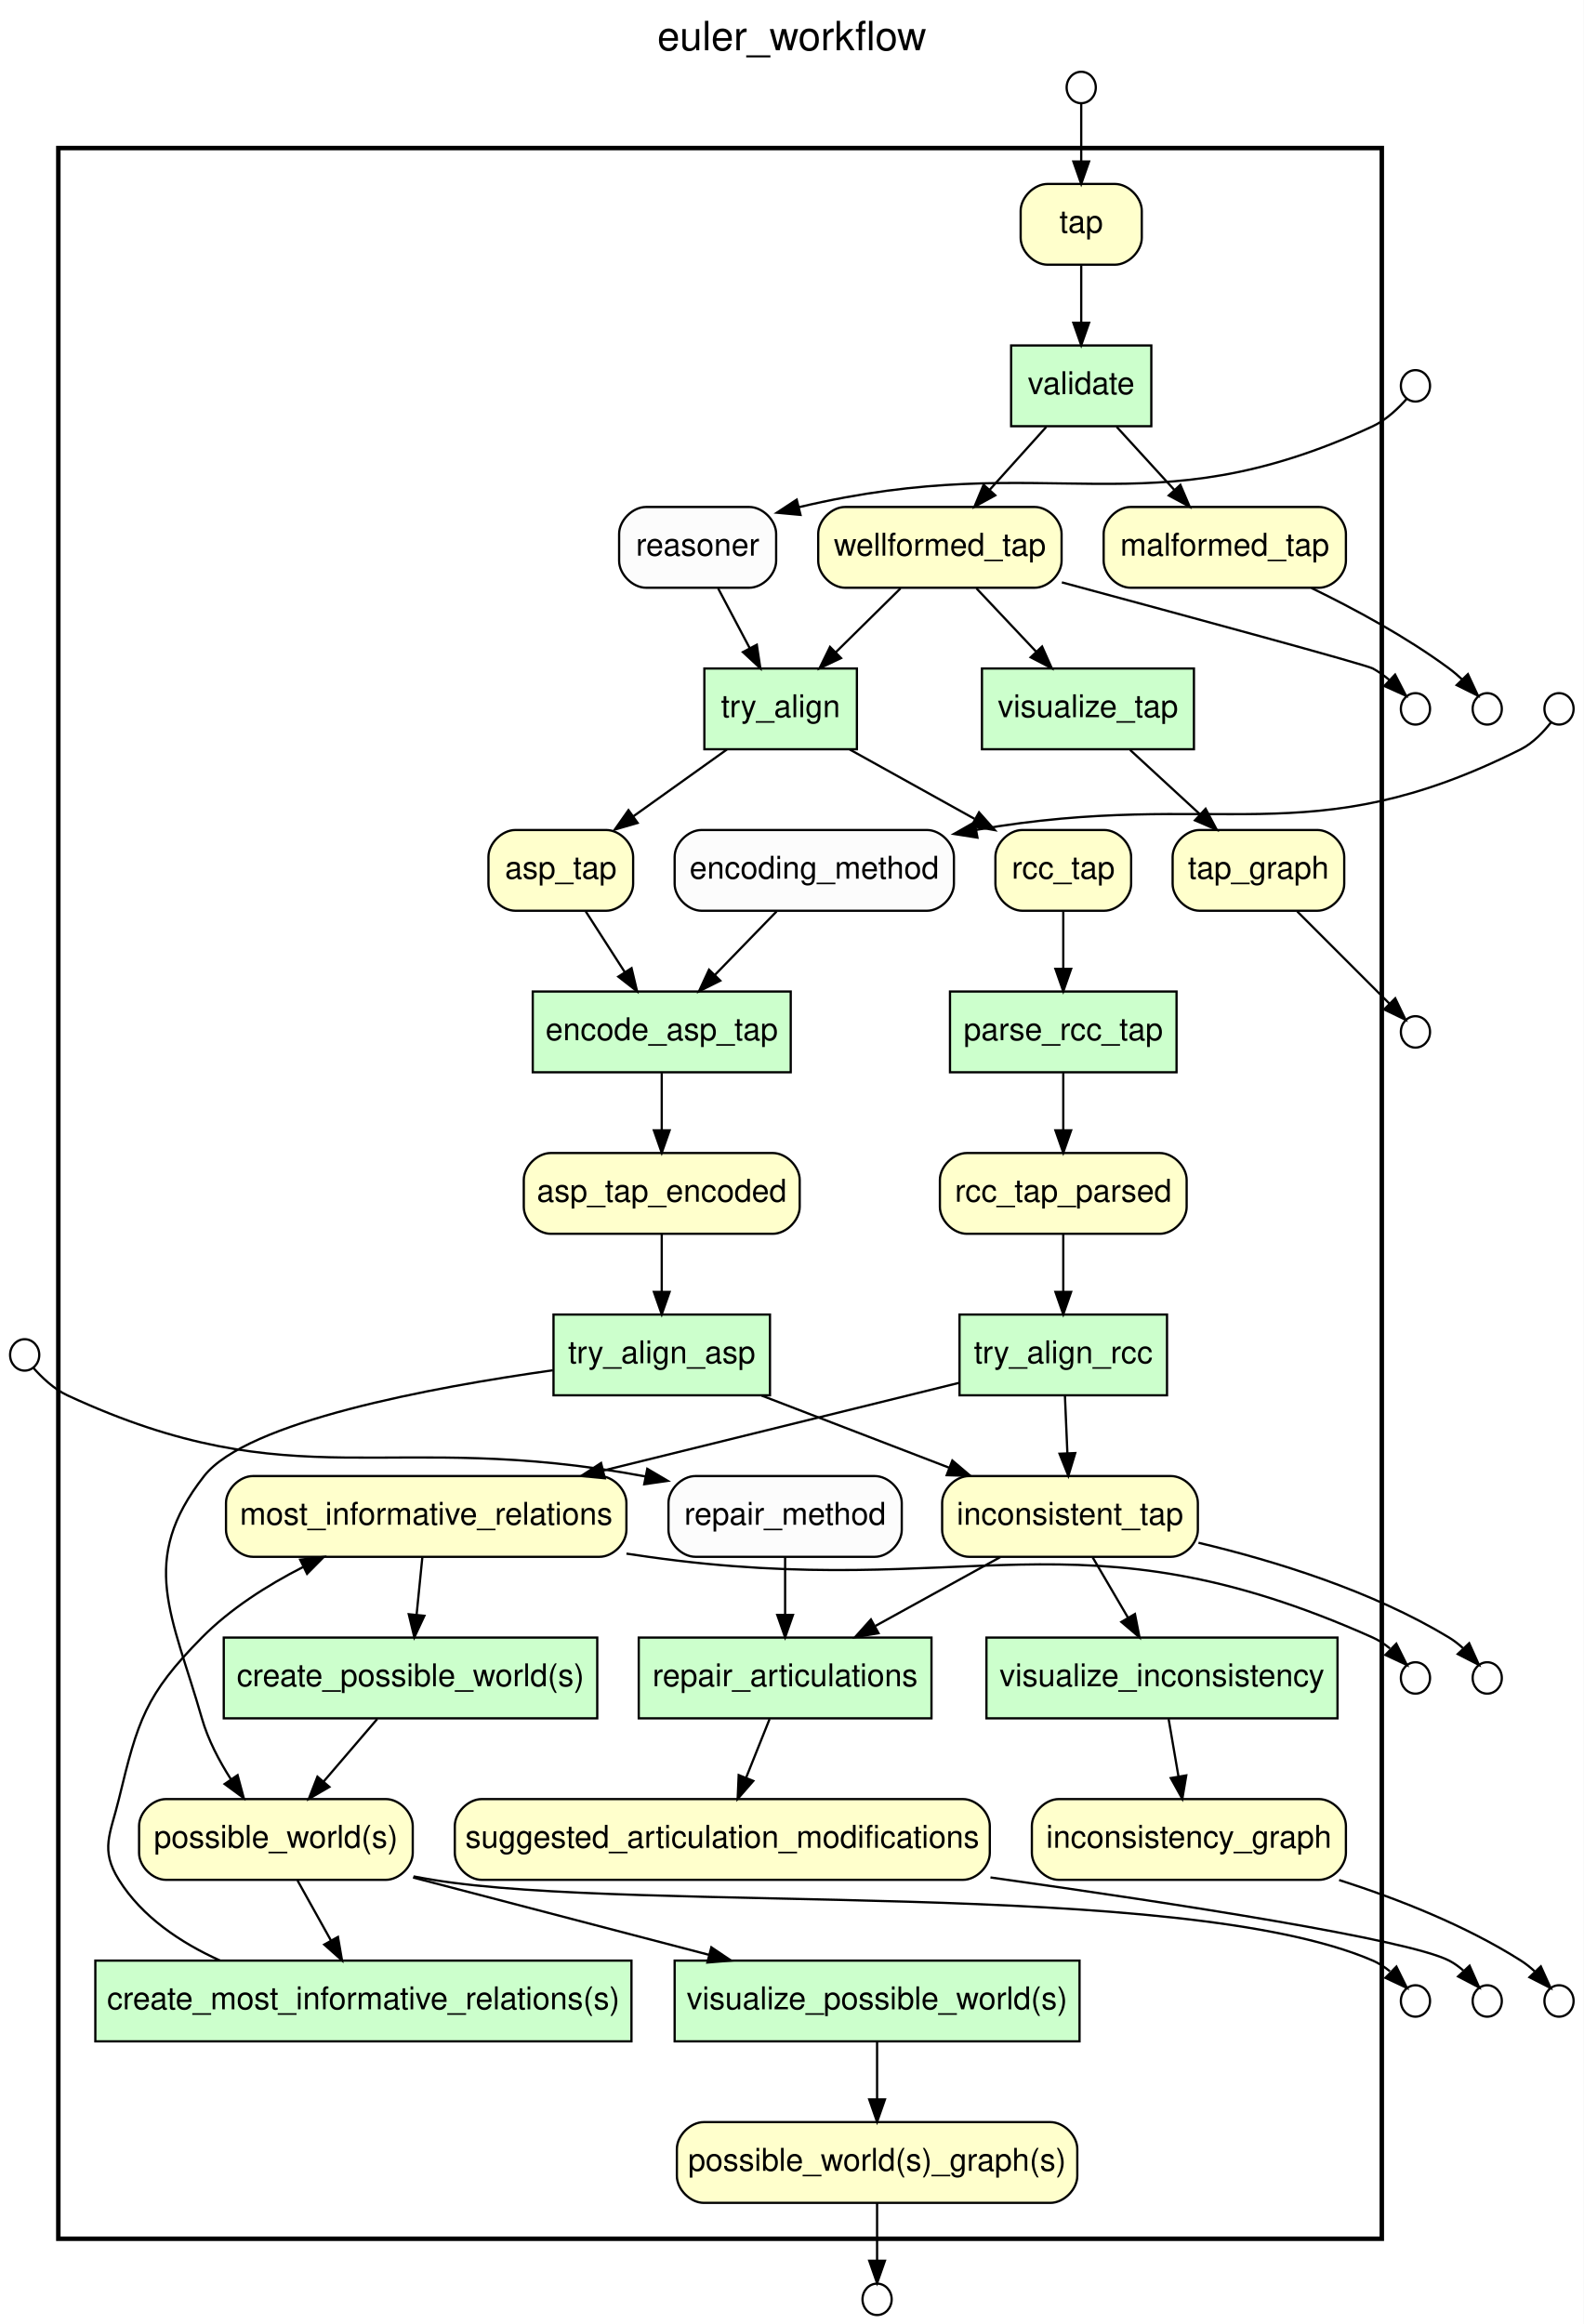
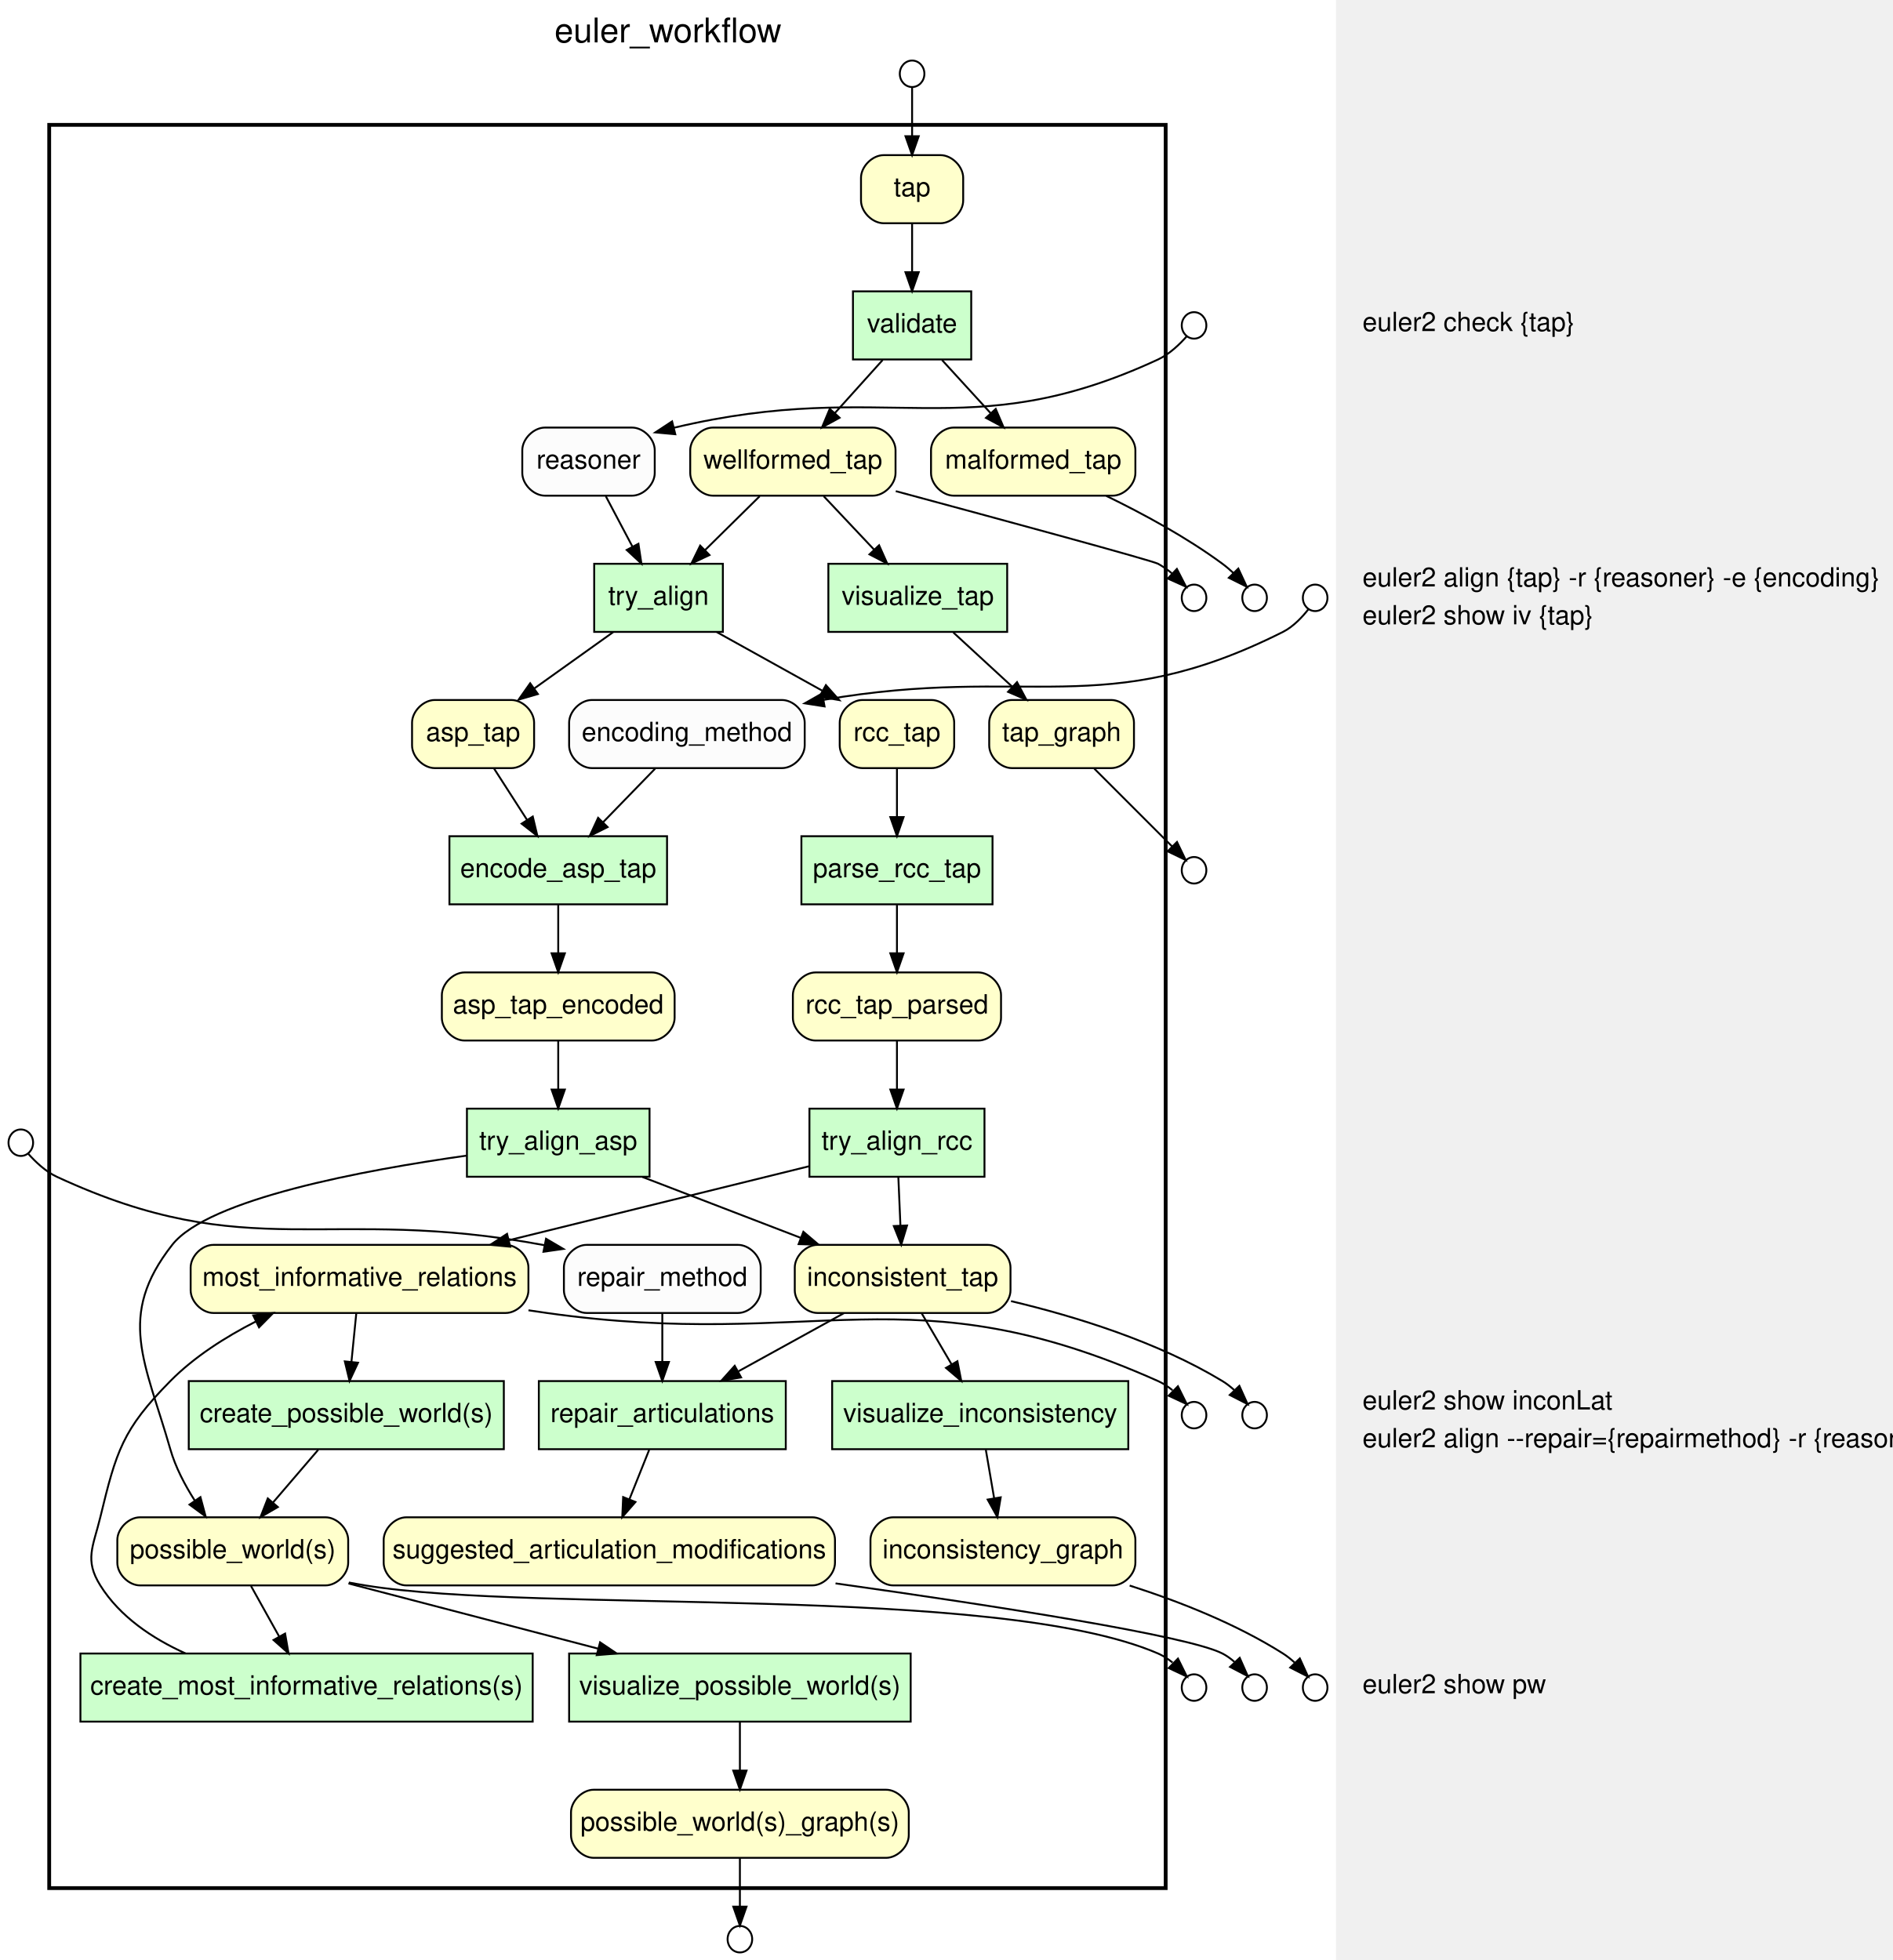
- <svg xmlns="http://www.w3.org/2000/svg" width="706pt" height="1036pt" viewBox="0.00 0.00 706.00 1036.00">
+ <svg xmlns="http://www.w3.org/2000/svg" width="1000pt" height="1036pt" viewBox="0.00 0.00 1000.00 1036.00">
  <g id="graph0" class="graph" transform="scale(1 1) rotate(0) translate(4 1032)">
    <polygon fill="white" stroke="none" points="-4,4 -4,-1032 702,-1032 702,4 -4,4" />
    <text text-anchor="middle" x="349" y="-1009.6" font-family="Helvetica,sans-Serif" font-size="18.00">euler_workflow</text>
    <g id="clust1" class="cluster">
      <polygon fill="none" stroke="black" stroke-width="2" points="22,-34 22,-966 612,-966 612,-34 22,-34" />
    </g>
    <g id="clust2" class="cluster">
      <polygon fill="none" stroke="black" stroke-width="0" points="30,-42 30,-958 604,-958 604,-42 30,-42" />
    </g>
    <g id="node1" class="node">
      <polygon fill="#ccffcc" stroke="black" points="509.25,-878 446.75,-878 446.75,-842 509.25,-842 509.25,-878" />
-       <text text-anchor="middle" x="478" y="-856.3" font-family="Helvetica,sans-Serif" font-size="14.00">validate</text>
+       <a target="_blank" href="https://github.com/EulerProject/EulerX/blob/00d5a0d1f58caae0473b595fbb1f5e29b20c515e/src-el/checker.py#L12">
+         <text text-anchor="middle" x="478" y="-856.3" font-family="Helvetica,sans-Serif" font-size="14.00">validate</text>
+       </a>
    </g>
    <g id="node13" class="node">
      <path fill="#ffffcc" stroke="black" d="M457.25,-806C457.25,-806 372.75,-806 372.75,-806 366.75,-806 360.75,-800 360.75,-794 360.75,-794 360.75,-782 360.75,-782 360.75,-776 366.75,-770 372.75,-770 372.75,-770 457.25,-770 457.25,-770 463.25,-770 469.25,-776 469.25,-782 469.25,-782 469.25,-794 469.25,-794 469.25,-800 463.25,-806 457.25,-806" />
-       <text text-anchor="middle" x="415" y="-784.3" font-family="Helvetica,sans-Serif" font-size="14.00">wellformed_tap</text>
+       <a target="_blank" href="https://github.com/EulerProject/EulerX/blob/00d5a0d1f58caae0473b595fbb1f5e29b20c515e/src-el/checker.py#L61">
+         <text text-anchor="middle" x="415" y="-784.3" font-family="Helvetica,sans-Serif" font-size="14.00">wellformed_tap</text>
+       </a>
    </g>
    <g id="edge1" class="edge">
      <path fill="none" stroke="black" d="M462.427,-841.697C454.798,-833.22 445.477,-822.864 437.124,-813.583" />
      <polygon fill="black" stroke="black" points="439.685,-811.196 430.394,-806.104 434.482,-815.879 439.685,-811.196" />
    </g>
    <g id="node14" class="node">
      <path fill="#ffffcc" stroke="black" d="M584,-806C584,-806 500,-806 500,-806 494,-806 488,-800 488,-794 488,-794 488,-782 488,-782 488,-776 494,-770 500,-770 500,-770 584,-770 584,-770 590,-770 596,-776 596,-782 596,-782 596,-794 596,-794 596,-800 590,-806 584,-806" />
-       <text text-anchor="middle" x="542" y="-784.3" font-family="Helvetica,sans-Serif" font-size="14.00">malformed_tap</text>
+       <a target="_blank" href="https://github.com/EulerProject/EulerX/blob/00d5a0d1f58caae0473b595fbb1f5e29b20c515e/src-el/checker.py#L63">
+         <text text-anchor="middle" x="542" y="-784.3" font-family="Helvetica,sans-Serif" font-size="14.00">malformed_tap</text>
+       </a>
    </g>
    <g id="edge2" class="edge">
      <path fill="none" stroke="black" d="M493.82,-841.697C501.57,-833.22 511.039,-822.864 519.524,-813.583" />
      <polygon fill="black" stroke="black" points="522.197,-815.846 526.362,-806.104 517.031,-811.123 522.197,-815.846" />
    </g>
    <g id="node2" class="node">
      <polygon fill="#ccffcc" stroke="black" points="378,-734 310,-734 310,-698 378,-698 378,-734" />
-       <text text-anchor="middle" x="344" y="-712.3" font-family="Helvetica,sans-Serif" font-size="14.00">try_align</text>
+       <a target="_blank" href="https://github.com/EulerProject/EulerX/blob/00d5a0d1f58caae0473b595fbb1f5e29b20c515e/src-el/alignment2.py#L340">
+         <text text-anchor="middle" x="344" y="-712.3" font-family="Helvetica,sans-Serif" font-size="14.00">try_align</text>
+       </a>
    </g>
    <g id="node23" class="node">
      <path fill="#ffffcc" stroke="black" d="M488.25,-662C488.25,-662 451.75,-662 451.75,-662 445.75,-662 439.75,-656 439.75,-650 439.75,-650 439.75,-638 439.75,-638 439.75,-632 445.75,-626 451.75,-626 451.75,-626 488.25,-626 488.25,-626 494.25,-626 500.25,-632 500.25,-638 500.25,-638 500.25,-650 500.25,-650 500.25,-656 494.25,-662 488.25,-662" />
-       <text text-anchor="middle" x="470" y="-640.3" font-family="Helvetica,sans-Serif" font-size="14.00">rcc_tap</text>
+       <a target="_blank" href="https://github.com/EulerProject/EulerX/blob/00d5a0d1f58caae0473b595fbb1f5e29b20c515e/src-el/alignment2.py#L3625">
+         <text text-anchor="middle" x="470" y="-640.3" font-family="Helvetica,sans-Serif" font-size="14.00">rcc_tap</text>
+       </a>
    </g>
    <g id="edge4" class="edge">
      <path fill="none" stroke="black" d="M374.823,-697.876C391.574,-688.57 412.474,-676.959 430.418,-666.99" />
      <polygon fill="black" stroke="black" points="432.453,-669.863 439.495,-661.947 429.054,-663.744 432.453,-669.863" />
    </g>
    <g id="node25" class="node">
      <path fill="#ffffcc" stroke="black" d="M266.25,-662C266.25,-662 225.75,-662 225.75,-662 219.75,-662 213.75,-656 213.75,-650 213.75,-650 213.75,-638 213.75,-638 213.75,-632 219.75,-626 225.75,-626 225.75,-626 266.25,-626 266.25,-626 272.25,-626 278.25,-632 278.25,-638 278.25,-638 278.25,-650 278.25,-650 278.25,-656 272.25,-662 266.25,-662" />
-       <text text-anchor="middle" x="246" y="-640.3" font-family="Helvetica,sans-Serif" font-size="14.00">asp_tap</text>
+       <a target="_blank" href="https://github.com/EulerProject/EulerX/blob/00d5a0d1f58caae0473b595fbb1f5e29b20c515e/src-el/alignment2.py#L1995">
+         <text text-anchor="middle" x="246" y="-640.3" font-family="Helvetica,sans-Serif" font-size="14.00">asp_tap</text>
+       </a>
    </g>
    <g id="edge5" class="edge">
      <path fill="none" stroke="black" d="M320.027,-697.876C307.45,-688.893 291.868,-677.763 278.248,-668.034" />
      <polygon fill="black" stroke="black" points="280.237,-665.154 270.066,-662.19 276.169,-670.85 280.237,-665.154" />
    </g>
    <g id="node3" class="node">
      <polygon fill="#ccffcc" stroke="black" points="520.5,-590 419.5,-590 419.5,-554 520.5,-554 520.5,-590" />
-       <text text-anchor="middle" x="470" y="-568.3" font-family="Helvetica,sans-Serif" font-size="14.00">parse_rcc_tap</text>
+       <a target="_blank" href="https://github.com/EulerProject/EulerX/blob/00d5a0d1f58caae0473b595fbb1f5e29b20c515e/src-el/alignment2.py#L3659">
+         <text text-anchor="middle" x="470" y="-568.3" font-family="Helvetica,sans-Serif" font-size="14.00">parse_rcc_tap</text>
+       </a>
    </g>
    <g id="node24" class="node">
      <path fill="#ffffcc" stroke="black" d="M513,-518C513,-518 427,-518 427,-518 421,-518 415,-512 415,-506 415,-506 415,-494 415,-494 415,-488 421,-482 427,-482 427,-482 513,-482 513,-482 519,-482 525,-488 525,-494 525,-494 525,-506 525,-506 525,-512 519,-518 513,-518" />
-       <text text-anchor="middle" x="470" y="-496.3" font-family="Helvetica,sans-Serif" font-size="14.00">rcc_tap_parsed</text>
+       <a target="_blank" href="https://github.com/EulerProject/EulerX/blob/00d5a0d1f58caae0473b595fbb1f5e29b20c515e/src-el/alignment2.py#L3659">
+         <text text-anchor="middle" x="470" y="-496.3" font-family="Helvetica,sans-Serif" font-size="14.00">rcc_tap_parsed</text>
+       </a>
    </g>
    <g id="edge8" class="edge">
      <path fill="none" stroke="black" d="M470,-553.697C470,-545.983 470,-536.712 470,-528.112" />
      <polygon fill="black" stroke="black" points="473.5,-528.104 470,-518.104 466.5,-528.104 473.5,-528.104" />
    </g>
    <g id="node4" class="node">
      <polygon fill="#ccffcc" stroke="black" points="516.25,-446 423.75,-446 423.75,-410 516.25,-410 516.25,-446" />
-       <text text-anchor="middle" x="470" y="-424.3" font-family="Helvetica,sans-Serif" font-size="14.00">try_align_rcc</text>
+       <a target="_blank" href="https://github.com/EulerProject/EulerX/blob/00d5a0d1f58caae0473b595fbb1f5e29b20c515e/src-el/alignment2.py#L342">
+         <text text-anchor="middle" x="470" y="-424.3" font-family="Helvetica,sans-Serif" font-size="14.00">try_align_rcc</text>
+       </a>
    </g>
    <g id="node17" class="node">
      <path fill="#ffffcc" stroke="black" d="M518,-374C518,-374 428,-374 428,-374 422,-374 416,-368 416,-362 416,-362 416,-350 416,-350 416,-344 422,-338 428,-338 428,-338 518,-338 518,-338 524,-338 530,-344 530,-350 530,-350 530,-362 530,-362 530,-368 524,-374 518,-374" />
-       <text text-anchor="middle" x="473" y="-352.3" font-family="Helvetica,sans-Serif" font-size="14.00">inconsistent_tap</text>
+       <a target="_blank" href="https://github.com/EulerProject/EulerX/blob/00d5a0d1f58caae0473b595fbb1f5e29b20c515e/src-el/alignment2.py#L663">
+         <text text-anchor="middle" x="473" y="-352.3" font-family="Helvetica,sans-Serif" font-size="14.00">inconsistent_tap</text>
+       </a>
    </g>
    <g id="edge10" class="edge">
      <path fill="none" stroke="black" d="M470.742,-409.697C471.072,-401.983 471.469,-392.712 471.838,-384.112" />
      <polygon fill="black" stroke="black" points="475.335,-384.245 472.267,-374.104 468.342,-383.945 475.335,-384.245" />
    </g>
    <g id="node20" class="node">
      <path fill="#ffffcc" stroke="black" d="M263.25,-374C263.25,-374 108.75,-374 108.75,-374 102.75,-374 96.75,-368 96.75,-362 96.75,-362 96.75,-350 96.75,-350 96.75,-344 102.75,-338 108.75,-338 108.75,-338 263.25,-338 263.25,-338 269.25,-338 275.25,-344 275.25,-350 275.25,-350 275.25,-362 275.25,-362 275.25,-368 269.25,-374 263.25,-374" />
      <text text-anchor="middle" x="186" y="-352.3" font-family="Helvetica,sans-Serif" font-size="14.00">most_informative_relations</text>
    </g>
    <g id="edge11" class="edge">
      <path fill="none" stroke="black" d="M423.738,-415.597C380.858,-405.029 316.177,-389.086 265.102,-376.497" />
      <polygon fill="black" stroke="black" points="265.626,-373.021 255.078,-374.026 263.95,-379.818 265.626,-373.021" />
    </g>
    <g id="node5" class="node">
      <polygon fill="#ccffcc" stroke="black" points="262.25,-302 95.75,-302 95.75,-266 262.25,-266 262.25,-302" />
      <text text-anchor="middle" x="179" y="-280.3" font-family="Helvetica,sans-Serif" font-size="14.00">create_possible_world(s)</text>
    </g>
    <g id="node16" class="node">
      <path fill="#ffffcc" stroke="black" d="M168,-230C168,-230 70,-230 70,-230 64,-230 58,-224 58,-218 58,-218 58,-206 58,-206 58,-200 64,-194 70,-194 70,-194 168,-194 168,-194 174,-194 180,-200 180,-206 180,-206 180,-218 180,-218 180,-224 174,-230 168,-230" />
-       <text text-anchor="middle" x="119" y="-208.3" font-family="Helvetica,sans-Serif" font-size="14.00">possible_world(s)</text>
+       <a target="_blank" href="https://github.com/EulerProject/EulerX/blob/00d5a0d1f58caae0473b595fbb1f5e29b20c515e/src-el/alignment2.py#L643">
+         <text text-anchor="middle" x="119" y="-208.3" font-family="Helvetica,sans-Serif" font-size="14.00">possible_world(s)</text>
+       </a>
    </g>
    <g id="edge13" class="edge">
      <path fill="none" stroke="black" d="M164.169,-265.697C156.975,-257.305 148.203,-247.07 140.31,-237.861" />
      <polygon fill="black" stroke="black" points="142.826,-235.419 133.661,-230.104 137.511,-239.975 142.826,-235.419" />
    </g>
    <g id="node6" class="node">
      <polygon fill="#ccffcc" stroke="black" points="348.5,-590 233.5,-590 233.5,-554 348.5,-554 348.5,-590" />
-       <text text-anchor="middle" x="291" y="-568.3" font-family="Helvetica,sans-Serif" font-size="14.00">encode_asp_tap</text>
+       <a target="_blank" href="https://github.com/EulerProject/EulerX/blob/00d5a0d1f58caae0473b595fbb1f5e29b20c515e/src-el/alignment2.py#L1995">
+         <text text-anchor="middle" x="291" y="-568.3" font-family="Helvetica,sans-Serif" font-size="14.00">encode_asp_tap</text>
+       </a>
    </g>
    <g id="node26" class="node">
      <path fill="#ffffcc" stroke="black" d="M340.5,-518C340.5,-518 241.5,-518 241.5,-518 235.5,-518 229.5,-512 229.5,-506 229.5,-506 229.5,-494 229.5,-494 229.5,-488 235.5,-482 241.5,-482 241.5,-482 340.5,-482 340.5,-482 346.5,-482 352.5,-488 352.5,-494 352.5,-494 352.5,-506 352.5,-506 352.5,-512 346.5,-518 340.5,-518" />
      <text text-anchor="middle" x="291" y="-496.3" font-family="Helvetica,sans-Serif" font-size="14.00">asp_tap_encoded</text>
    </g>
    <g id="edge15" class="edge">
      <path fill="none" stroke="black" d="M291,-553.697C291,-545.983 291,-536.712 291,-528.112" />
      <polygon fill="black" stroke="black" points="294.5,-528.104 291,-518.104 287.5,-528.104 294.5,-528.104" />
    </g>
    <g id="node7" class="node">
      <polygon fill="#ccffcc" stroke="black" points="339.25,-446 242.75,-446 242.75,-410 339.25,-410 339.25,-446" />
-       <text text-anchor="middle" x="291" y="-424.3" font-family="Helvetica,sans-Serif" font-size="14.00">try_align_asp</text>
+       <a target="_blank" href="https://github.com/EulerProject/EulerX/blob/00d5a0d1f58caae0473b595fbb1f5e29b20c515e/src-el/alignment2.py#L642">
+         <text text-anchor="middle" x="291" y="-424.3" font-family="Helvetica,sans-Serif" font-size="14.00">try_align_asp</text>
+       </a>
    </g>
    <g id="edge19" class="edge">
      <path fill="none" stroke="black" d="M242.464,-421.158C188.388,-413.542 106.029,-398.255 87,-374 57.37,-336.234 72.806,-312.153 86,-266 88.713,-256.51 93.671,-247.065 98.935,-238.834" />
      <polygon fill="black" stroke="black" points="101.922,-240.666 104.673,-230.434 96.142,-236.717 101.922,-240.666" />
    </g>
    <g id="edge18" class="edge">
      <path fill="none" stroke="black" d="M335.522,-409.876C360.734,-400.179 392.453,-387.98 419.069,-377.743" />
      <polygon fill="black" stroke="black" points="420.545,-380.925 428.622,-374.068 418.032,-374.391 420.545,-380.925" />
    </g>
    <g id="node8" class="node">
      <polygon fill="#ccffcc" stroke="black" points="277.5,-158 38.5,-158 38.5,-122 277.5,-122 277.5,-158" />
-       <text text-anchor="middle" x="158" y="-136.3" font-family="Helvetica,sans-Serif" font-size="14.00">create_most_informative_relations(s)</text>
+       <a target="_blank" href="https://github.com/EulerProject/EulerX/blob/00d5a0d1f58caae0473b595fbb1f5e29b20c515e/src-el/alignment2.py#L2780">
+         <text text-anchor="middle" x="158" y="-136.3" font-family="Helvetica,sans-Serif" font-size="14.00">create_most_informative_relations(s)</text>
+       </a>
    </g>
    <g id="edge21" class="edge">
      <path fill="none" stroke="black" d="M94.042,-158.05C76.418,-166.004 59.324,-177.5 49,-194 40.513,-207.564 45.238,-214.449 49,-230 57.459,-264.969 60.721,-276.399 86,-302 98.695,-314.856 115.172,-325.315 131.076,-333.44" />
      <polygon fill="black" stroke="black" points="129.818,-336.72 140.341,-337.954 132.884,-330.427 129.818,-336.72" />
    </g>
    <g id="node9" class="node">
      <polygon fill="#ccffcc" stroke="black" points="477.25,-158 296.75,-158 296.75,-122 477.25,-122 477.25,-158" />
-       <text text-anchor="middle" x="387" y="-136.3" font-family="Helvetica,sans-Serif" font-size="14.00">visualize_possible_world(s)</text>
+       <a target="_blank" href="https://github.com/EulerProject/EulerX/blob/00d5a0d1f58caae0473b595fbb1f5e29b20c515e/src-el/show.py#L467">
+         <text text-anchor="middle" x="387" y="-136.3" font-family="Helvetica,sans-Serif" font-size="14.00">visualize_possible_world(s)</text>
+       </a>
    </g>
    <g id="node18" class="node">
      <path fill="#ffffcc" stroke="black" d="M464.25,-86C464.25,-86 309.75,-86 309.75,-86 303.75,-86 297.75,-80 297.75,-74 297.75,-74 297.75,-62 297.75,-62 297.75,-56 303.75,-50 309.75,-50 309.75,-50 464.25,-50 464.25,-50 470.25,-50 476.25,-56 476.25,-62 476.25,-62 476.25,-74 476.25,-74 476.25,-80 470.25,-86 464.25,-86" />
-       <text text-anchor="middle" x="387" y="-64.3" font-family="Helvetica,sans-Serif" font-size="14.00">possible_world(s)_graph(s)</text>
+       <a target="_blank" href="https://github.com/EulerProject/EulerX/blob/00d5a0d1f58caae0473b595fbb1f5e29b20c515e/src-el/show.py#L820">
+         <text text-anchor="middle" x="387" y="-64.3" font-family="Helvetica,sans-Serif" font-size="14.00">possible_world(s)_graph(s)</text>
+       </a>
    </g>
    <g id="edge23" class="edge">
      <path fill="none" stroke="black" d="M387,-121.697C387,-113.983 387,-104.712 387,-96.112" />
      <polygon fill="black" stroke="black" points="390.5,-96.104 387,-86.104 383.5,-96.104 390.5,-96.104" />
    </g>
    <g id="node10" class="node">
      <polygon fill="#ccffcc" stroke="black" points="411.25,-302 280.75,-302 280.75,-266 411.25,-266 411.25,-302" />
-       <text text-anchor="middle" x="346" y="-280.3" font-family="Helvetica,sans-Serif" font-size="14.00">repair_articulations</text>
+       <a target="_blank" href="https://github.com/EulerProject/EulerX/blob/00d5a0d1f58caae0473b595fbb1f5e29b20c515e/src-el/alignment2.py#L1752">
+         <text text-anchor="middle" x="346" y="-280.3" font-family="Helvetica,sans-Serif" font-size="14.00">repair_articulations</text>
+       </a>
    </g>
    <g id="node21" class="node">
      <path fill="#ffffcc" stroke="black" d="M425.25,-230C425.25,-230 210.75,-230 210.75,-230 204.75,-230 198.75,-224 198.75,-218 198.75,-218 198.75,-206 198.75,-206 198.75,-200 204.75,-194 210.75,-194 210.75,-194 425.25,-194 425.25,-194 431.25,-194 437.25,-200 437.25,-206 437.25,-206 437.25,-218 437.25,-218 437.25,-224 431.25,-230 425.25,-230" />
-       <text text-anchor="middle" x="318" y="-208.3" font-family="Helvetica,sans-Serif" font-size="14.00">suggested_articulation_modifications</text>
+       <a target="_blank" href="https://github.com/EulerProject/EulerX/blob/00d5a0d1f58caae0473b595fbb1f5e29b20c515e/src-el/alignment2.py#L1226">
+         <text text-anchor="middle" x="318" y="-208.3" font-family="Helvetica,sans-Serif" font-size="14.00">suggested_articulation_modifications</text>
+       </a>
    </g>
    <g id="edge25" class="edge">
      <path fill="none" stroke="black" d="M339.079,-265.697C335.925,-257.813 332.122,-248.304 328.619,-239.546" />
      <polygon fill="black" stroke="black" points="331.805,-238.089 324.842,-230.104 325.306,-240.689 331.805,-238.089" />
    </g>
    <g id="node11" class="node">
      <polygon fill="#ccffcc" stroke="black" points="592.25,-302 435.75,-302 435.75,-266 592.25,-266 592.25,-302" />
-       <text text-anchor="middle" x="514" y="-280.3" font-family="Helvetica,sans-Serif" font-size="14.00">visualize_inconsistency</text>
+       <a target="_blank" href="https://github.com/EulerProject/EulerX/blob/00d5a0d1f58caae0473b595fbb1f5e29b20c515e/src-el/show.py#L1348">
+         <text text-anchor="middle" x="514" y="-280.3" font-family="Helvetica,sans-Serif" font-size="14.00">visualize_inconsistency</text>
+       </a>
    </g>
    <g id="node19" class="node">
      <path fill="#ffffcc" stroke="black" d="M584,-230C584,-230 468,-230 468,-230 462,-230 456,-224 456,-218 456,-218 456,-206 456,-206 456,-200 462,-194 468,-194 468,-194 584,-194 584,-194 590,-194 596,-200 596,-206 596,-206 596,-218 596,-218 596,-224 590,-230 584,-230" />
-       <text text-anchor="middle" x="526" y="-208.3" font-family="Helvetica,sans-Serif" font-size="14.00">inconsistency_graph</text>
+       <a target="_blank" href="https://github.com/EulerProject/EulerX/blob/00d5a0d1f58caae0473b595fbb1f5e29b20c515e/src-el/show.py#L1398">
+         <text text-anchor="middle" x="526" y="-208.3" font-family="Helvetica,sans-Serif" font-size="14.00">inconsistency_graph</text>
+       </a>
    </g>
    <g id="edge28" class="edge">
      <path fill="none" stroke="black" d="M516.966,-265.697C518.289,-257.983 519.878,-248.712 521.352,-240.112" />
      <polygon fill="black" stroke="black" points="524.828,-240.552 523.068,-230.104 517.928,-239.369 524.828,-240.552" />
    </g>
    <g id="node12" class="node">
      <polygon fill="#ccffcc" stroke="black" points="528.25,-734 433.75,-734 433.75,-698 528.25,-698 528.25,-734" />
-       <text text-anchor="middle" x="481" y="-712.3" font-family="Helvetica,sans-Serif" font-size="14.00">visualize_tap</text>
+       <a target="_blank" href="https://github.com/EulerProject/EulerX/blob/00d5a0d1f58caae0473b595fbb1f5e29b20c515e/src-el/show.py#L221">
+         <text text-anchor="middle" x="481" y="-712.3" font-family="Helvetica,sans-Serif" font-size="14.00">visualize_tap</text>
+       </a>
    </g>
    <g id="node15" class="node">
      <path fill="#ffffcc" stroke="black" d="M583.25,-662C583.25,-662 530.75,-662 530.75,-662 524.75,-662 518.75,-656 518.75,-650 518.75,-650 518.75,-638 518.75,-638 518.75,-632 524.75,-626 530.75,-626 530.75,-626 583.25,-626 583.25,-626 589.25,-626 595.25,-632 595.25,-638 595.25,-638 595.25,-650 595.25,-650 595.25,-656 589.25,-662 583.25,-662" />
-       <text text-anchor="middle" x="557" y="-640.3" font-family="Helvetica,sans-Serif" font-size="14.00">tap_graph</text>
+       <a target="_blank" href="https://github.com/EulerProject/EulerX/blob/00d5a0d1f58caae0473b595fbb1f5e29b20c515e/src-el/show.py#L439">
+         <text text-anchor="middle" x="557" y="-640.3" font-family="Helvetica,sans-Serif" font-size="14.00">tap_graph</text>
+       </a>
    </g>
    <g id="edge30" class="edge">
      <path fill="none" stroke="black" d="M499.787,-697.697C509.174,-689.05 520.684,-678.449 530.913,-669.027" />
      <polygon fill="black" stroke="black" points="533.445,-671.454 538.43,-662.104 528.703,-666.305 533.445,-671.454" />
    </g>
    <g id="edge6" class="edge">
      <path fill="none" stroke="black" d="M397.449,-769.697C388.766,-761.135 378.137,-750.656 368.652,-741.304" />
      <polygon fill="black" stroke="black" points="370.927,-738.633 361.349,-734.104 366.012,-743.617 370.927,-738.633" />
    </g>
    <g id="edge31" class="edge">
      <path fill="none" stroke="black" d="M431.315,-769.697C439.307,-761.22 449.072,-750.864 457.822,-741.583" />
      <polygon fill="black" stroke="black" points="460.559,-743.781 464.873,-734.104 455.466,-738.979 460.559,-743.781" />
    </g>
    <g id="node34" class="node">
      <ellipse fill="#ffffff" stroke="black" cx="627" cy="-716" rx="6.5" ry="7" />
    </g>
    <g id="edge36" class="edge">
      <path fill="none" stroke="black" d="M469.377,-772.389C525.347,-757.302 604.849,-735.717 608,-734 610.517,-732.629 612.976,-730.863 615.245,-728.991" />
      <polygon fill="black" stroke="black" points="617.929,-731.27 622.78,-721.85 613.114,-726.189 617.929,-731.27" />
    </g>
    <g id="node35" class="node">
      <ellipse fill="#ffffff" stroke="black" cx="659" cy="-716" rx="6.5" ry="7" />
    </g>
    <g id="edge37" class="edge">
      <path fill="none" stroke="black" d="M580.626,-769.883C599.879,-760.534 623.037,-748.012 642,-734 643.964,-732.549 645.918,-730.873 647.764,-729.152" />
      <polygon fill="black" stroke="black" points="650.392,-731.47 654.861,-721.863 645.377,-726.586 650.392,-731.47" />
    </g>
    <g id="node36" class="node">
      <ellipse fill="#ffffff" stroke="black" cx="627" cy="-572" rx="6.5" ry="7" />
    </g>
    <g id="edge38" class="edge">
      <path fill="none" stroke="black" d="M574.303,-625.697C587.079,-612.921 604.124,-595.876 615.323,-584.677" />
      <polygon fill="black" stroke="black" points="617.984,-586.966 622.58,-577.42 613.034,-582.016 617.984,-586.966" />
    </g>
    <g id="edge22" class="edge">
      <path fill="none" stroke="black" d="M128.64,-193.697C133.127,-185.644 138.559,-175.894 143.524,-166.982" />
      <polygon fill="black" stroke="black" points="146.661,-168.544 148.47,-158.104 140.546,-165.137 146.661,-168.544" />
    </g>
    <g id="edge24" class="edge">
      <path fill="none" stroke="black" d="M180.149,-195.028C219.337,-184.793 270.468,-171.438 312.089,-160.566" />
      <polygon fill="black" stroke="black" points="313.113,-163.916 321.904,-158.003 311.344,-157.143 313.113,-163.916" />
    </g>
    <g id="node37" class="node">
      <ellipse fill="#ffffff" stroke="black" cx="627" cy="-140" rx="6.5" ry="7" />
    </g>
    <g id="edge39" class="edge">
      <path fill="none" stroke="black" d="M180.352,-195.54C183.268,-194.982 186.161,-194.464 189,-194 281.231,-178.929 522.21,-195.063 608,-158 610.702,-156.833 613.282,-155.125 615.622,-153.236" />
      <polygon fill="black" stroke="black" points="618.502,-155.314 623.198,-145.816 613.605,-150.312 618.502,-155.314" />
    </g>
    <g id="edge27" class="edge">
      <path fill="none" stroke="black" d="M441.932,-337.876C425.173,-328.639 404.294,-317.131 386.298,-307.212" />
      <polygon fill="black" stroke="black" points="387.634,-303.952 377.187,-302.19 384.255,-310.082 387.634,-303.952" />
    </g>
    <g id="edge29" class="edge">
      <path fill="none" stroke="black" d="M483.135,-337.697C487.852,-329.644 493.562,-319.894 498.782,-310.982" />
      <polygon fill="black" stroke="black" points="501.948,-312.502 503.982,-302.104 495.908,-308.964 501.948,-312.502" />
    </g>
    <g id="node38" class="node">
      <ellipse fill="#ffffff" stroke="black" cx="659" cy="-284" rx="6.5" ry="7" />
    </g>
    <g id="edge40" class="edge">
      <path fill="none" stroke="black" d="M530.279,-344.266C564.432,-336.157 607.678,-322.791 642,-302 644.146,-300.7 646.222,-299.073 648.143,-297.344" />
      <polygon fill="black" stroke="black" points="650.945,-299.475 655.297,-289.815 645.871,-294.653 650.945,-299.475" />
    </g>
    <g id="node39" class="node">
      <ellipse fill="#ffffff" stroke="black" cx="387" cy="-7" rx="6.5" ry="7" />
    </g>
    <g id="edge41" class="edge">
      <path fill="none" stroke="black" d="M387,-49.935C387,-41.886 387,-32.325 387,-24.367" />
      <polygon fill="black" stroke="black" points="390.5,-24.216 387,-14.216 383.5,-24.216 390.5,-24.216" />
    </g>
    <g id="node40" class="node">
      <ellipse fill="#ffffff" stroke="black" cx="691" cy="-140" rx="6.5" ry="7" />
    </g>
    <g id="edge42" class="edge">
      <path fill="none" stroke="black" d="M592.976,-193.918C619.427,-185.449 649.33,-173.627 674,-158 676.12,-156.657 678.182,-155.007 680.096,-153.269" />
      <polygon fill="black" stroke="black" points="682.891,-155.41 687.262,-145.759 677.827,-150.577 682.891,-155.41" />
    </g>
    <g id="edge14" class="edge">
      <path fill="none" stroke="black" d="M184.27,-337.697C183.498,-329.983 182.571,-320.712 181.711,-312.112" />
      <polygon fill="black" stroke="black" points="185.188,-311.706 180.71,-302.104 178.223,-312.403 185.188,-311.706" />
    </g>
    <g id="node41" class="node">
      <ellipse fill="#ffffff" stroke="black" cx="627" cy="-284" rx="6.5" ry="7" />
    </g>
    <g id="edge43" class="edge">
      <path fill="none" stroke="black" d="M275.275,-339.42C278.556,-338.927 281.806,-338.452 285,-338 428.021,-317.768 476.136,-360.958 608,-302 610.687,-300.799 613.26,-299.074 615.597,-297.18" />
      <polygon fill="black" stroke="black" points="618.47,-299.267 623.182,-289.778 613.58,-294.257 618.47,-299.267" />
    </g>
    <g id="node42" class="node">
      <ellipse fill="#ffffff" stroke="black" cx="659" cy="-140" rx="6.5" ry="7" />
    </g>
    <g id="edge44" class="edge">
      <path fill="none" stroke="black" d="M437.547,-195.065C522.112,-183.178 623.614,-167.427 642,-158 644.233,-156.855 646.355,-155.31 648.295,-153.616" />
      <polygon fill="black" stroke="black" points="651.129,-155.71 655.411,-146.019 646.02,-150.925 651.129,-155.71" />
    </g>
    <g id="node22" class="node">
      <path fill="#ffffcc" stroke="black" d="M493,-950C493,-950 463,-950 463,-950 457,-950 451,-944 451,-938 451,-938 451,-926 451,-926 451,-920 457,-914 463,-914 463,-914 493,-914 493,-914 499,-914 505,-920 505,-926 505,-926 505,-938 505,-938 505,-944 499,-950 493,-950" />
-       <text text-anchor="middle" x="478" y="-928.3" font-family="Helvetica,sans-Serif" font-size="14.00">tap</text>
+       <a target="_blank" href="https://github.com/EulerProject/EulerX/blob/00d5a0d1f58caae0473b595fbb1f5e29b20c515e/src-el/euler2#L30">
+         <text text-anchor="middle" x="478" y="-928.3" font-family="Helvetica,sans-Serif" font-size="14.00">tap</text>
+       </a>
    </g>
    <g id="edge3" class="edge">
      <path fill="none" stroke="black" d="M478,-913.697C478,-905.983 478,-896.712 478,-888.112" />
      <polygon fill="black" stroke="black" points="481.5,-888.104 478,-878.104 474.5,-888.104 481.5,-888.104" />
    </g>
    <g id="edge9" class="edge">
      <path fill="none" stroke="black" d="M470,-625.697C470,-617.983 470,-608.712 470,-600.112" />
      <polygon fill="black" stroke="black" points="473.5,-600.104 470,-590.104 466.5,-600.104 473.5,-600.104" />
    </g>
    <g id="edge12" class="edge">
      <path fill="none" stroke="black" d="M470,-481.697C470,-473.983 470,-464.712 470,-456.112" />
      <polygon fill="black" stroke="black" points="473.5,-456.104 470,-446.104 466.5,-456.104 473.5,-456.104" />
    </g>
    <g id="edge16" class="edge">
      <path fill="none" stroke="black" d="M257.124,-625.697C262.355,-617.559 268.7,-607.689 274.478,-598.701" />
      <polygon fill="black" stroke="black" points="277.541,-600.409 280.004,-590.104 271.653,-596.623 277.541,-600.409" />
    </g>
    <g id="edge20" class="edge">
      <path fill="none" stroke="black" d="M291,-481.697C291,-473.983 291,-464.712 291,-456.112" />
      <polygon fill="black" stroke="black" points="294.5,-456.104 291,-446.104 287.5,-456.104 294.5,-456.104" />
    </g>
    <g id="node27" class="node">
      <path fill="#fcfcfc" stroke="black" d="M330,-806C330,-806 284,-806 284,-806 278,-806 272,-800 272,-794 272,-794 272,-782 272,-782 272,-776 278,-770 284,-770 284,-770 330,-770 330,-770 336,-770 342,-776 342,-782 342,-782 342,-794 342,-794 342,-800 336,-806 330,-806" />
-       <text text-anchor="middle" x="307" y="-784.3" font-family="Helvetica,sans-Serif" font-size="14.00">reasoner</text>
+       <a target="_blank" href="https://github.com/EulerProject/EulerX/blob/00d5a0d1f58caae0473b595fbb1f5e29b20c515e/src-el/euler2#L41">
+         <text text-anchor="middle" x="307" y="-784.3" font-family="Helvetica,sans-Serif" font-size="14.00">reasoner</text>
+       </a>
    </g>
    <g id="edge7" class="edge">
      <path fill="none" stroke="black" d="M316.146,-769.697C320.403,-761.644 325.556,-751.894 330.266,-742.982" />
      <polygon fill="black" stroke="black" points="333.38,-744.581 334.959,-734.104 327.192,-741.31 333.38,-744.581" />
    </g>
    <g id="node28" class="node">
      <path fill="#fcfcfc" stroke="black" d="M409.25,-662C409.25,-662 308.75,-662 308.75,-662 302.75,-662 296.75,-656 296.75,-650 296.75,-650 296.75,-638 296.75,-638 296.75,-632 302.75,-626 308.75,-626 308.75,-626 409.25,-626 409.25,-626 415.25,-626 421.25,-632 421.25,-638 421.25,-638 421.25,-650 421.25,-650 421.25,-656 415.25,-662 409.25,-662" />
-       <text text-anchor="middle" x="359" y="-640.3" font-family="Helvetica,sans-Serif" font-size="14.00">encoding_method</text>
+       <a target="_blank" href="https://github.com/EulerProject/EulerX/blob/00d5a0d1f58caae0473b595fbb1f5e29b20c515e/src-el/euler2#L40">
+         <text text-anchor="middle" x="359" y="-640.3" font-family="Helvetica,sans-Serif" font-size="14.00">encoding_method</text>
+       </a>
    </g>
    <g id="edge17" class="edge">
      <path fill="none" stroke="black" d="M342.191,-625.697C333.874,-617.135 323.695,-606.656 314.61,-597.304" />
      <polygon fill="black" stroke="black" points="317.094,-594.838 307.616,-590.104 312.073,-599.716 317.094,-594.838" />
    </g>
    <g id="node29" class="node">
      <path fill="#fcfcfc" stroke="black" d="M386,-374C386,-374 306,-374 306,-374 300,-374 294,-368 294,-362 294,-362 294,-350 294,-350 294,-344 300,-338 306,-338 306,-338 386,-338 386,-338 392,-338 398,-344 398,-350 398,-350 398,-362 398,-362 398,-368 392,-374 386,-374" />
-       <text text-anchor="middle" x="346" y="-352.3" font-family="Helvetica,sans-Serif" font-size="14.00">repair_method</text>
+       <a target="_blank" href="https://github.com/EulerProject/EulerX/blob/00d5a0d1f58caae0473b595fbb1f5e29b20c515e/src-el/euler2#L47">
+         <text text-anchor="middle" x="346" y="-352.3" font-family="Helvetica,sans-Serif" font-size="14.00">repair_method</text>
+       </a>
    </g>
    <g id="edge26" class="edge">
      <path fill="none" stroke="black" d="M346,-337.697C346,-329.983 346,-320.712 346,-312.112" />
      <polygon fill="black" stroke="black" points="349.5,-312.104 346,-302.104 342.5,-312.104 349.5,-312.104" />
    </g>
    <g id="node30" class="node">
      <ellipse fill="#ffffff" stroke="black" cx="478" cy="-993" rx="6.5" ry="7" />
    </g>
    <g id="edge32" class="edge">
      <path fill="none" stroke="black" d="M478,-985.686C478,-979.486 478,-969.595 478,-960.048" />
      <polygon fill="black" stroke="black" points="481.5,-960.016 478,-950.016 474.5,-960.016 481.5,-960.016" />
    </g>
    <g id="node31" class="node">
      <ellipse fill="#ffffff" stroke="black" cx="691" cy="-716" rx="6.5" ry="7" />
    </g>
    <g id="edge33" class="edge">
      <path fill="none" stroke="black" d="M687.423,-709.958C684.338,-706.024 679.519,-700.775 674,-698 578.936,-650.195 539.933,-680.86 431.3,-662.079" />
      <polygon fill="black" stroke="black" points="431.738,-658.601 421.27,-660.239 430.475,-665.486 431.738,-658.601" />
    </g>
    <g id="node32" class="node">
      <ellipse fill="#ffffff" stroke="black" cx="627" cy="-860" rx="6.5" ry="7" />
    </g>
    <g id="edge34" class="edge">
      <path fill="none" stroke="black" d="M623.162,-854.265C619.657,-850.294 614.103,-844.832 608,-842 506.344,-794.819 464.998,-832.694 352.347,-805.952" />
      <polygon fill="black" stroke="black" points="352.862,-802.473 342.312,-803.445 351.166,-809.264 352.862,-802.473" />
    </g>
    <g id="node33" class="node">
      <ellipse fill="#ffffff" stroke="black" cx="7" cy="-428" rx="6.5" ry="7" />
    </g>
    <g id="edge35" class="edge">
      <path fill="none" stroke="black" d="M10.838,-422.264C14.343,-418.293 19.897,-412.831 26,-410 128.159,-362.619 168.39,-395.447 283.772,-373.812" />
      <polygon fill="black" stroke="black" points="284.552,-377.225 293.685,-371.855 283.196,-370.358 284.552,-377.225" />
    </g>
  </g>
+   <text x="720" y="175" font-family="Helvetica,sans-Serif" font-size="14.00">euler2 check {tap}</text>
+   <text x="720" y="310" font-family="Helvetica,sans-Serif" font-size="14.00">euler2 align {tap} -r {reasoner} -e {encoding}</text>
+   <text x="720" y="330" font-family="Helvetica,sans-Serif" font-size="14.00">euler2 show iv {tap}</text>
+   <text x="720" y="745" font-family="Helvetica,sans-Serif" font-size="14.00">euler2 show inconLat</text>
+   <text x="720" y="765" font-family="Helvetica,sans-Serif" font-size="14.00">euler2 align --repair={repairmethod} -r {reasoner}</text>
+   <text x="720" y="895" font-family="Helvetica,sans-Serif" font-size="14.00">euler2 show pw</text>
</svg>
